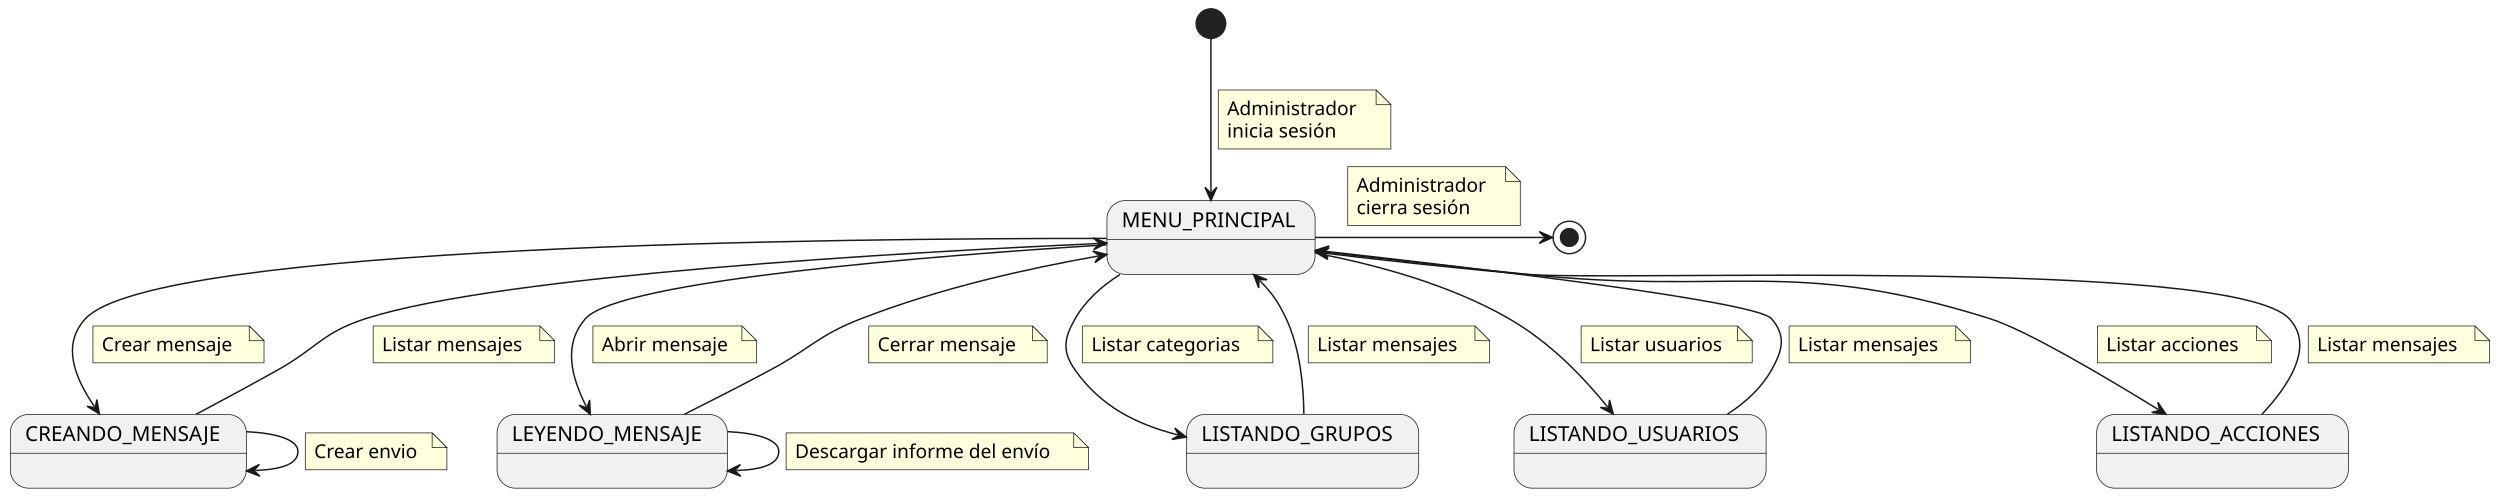
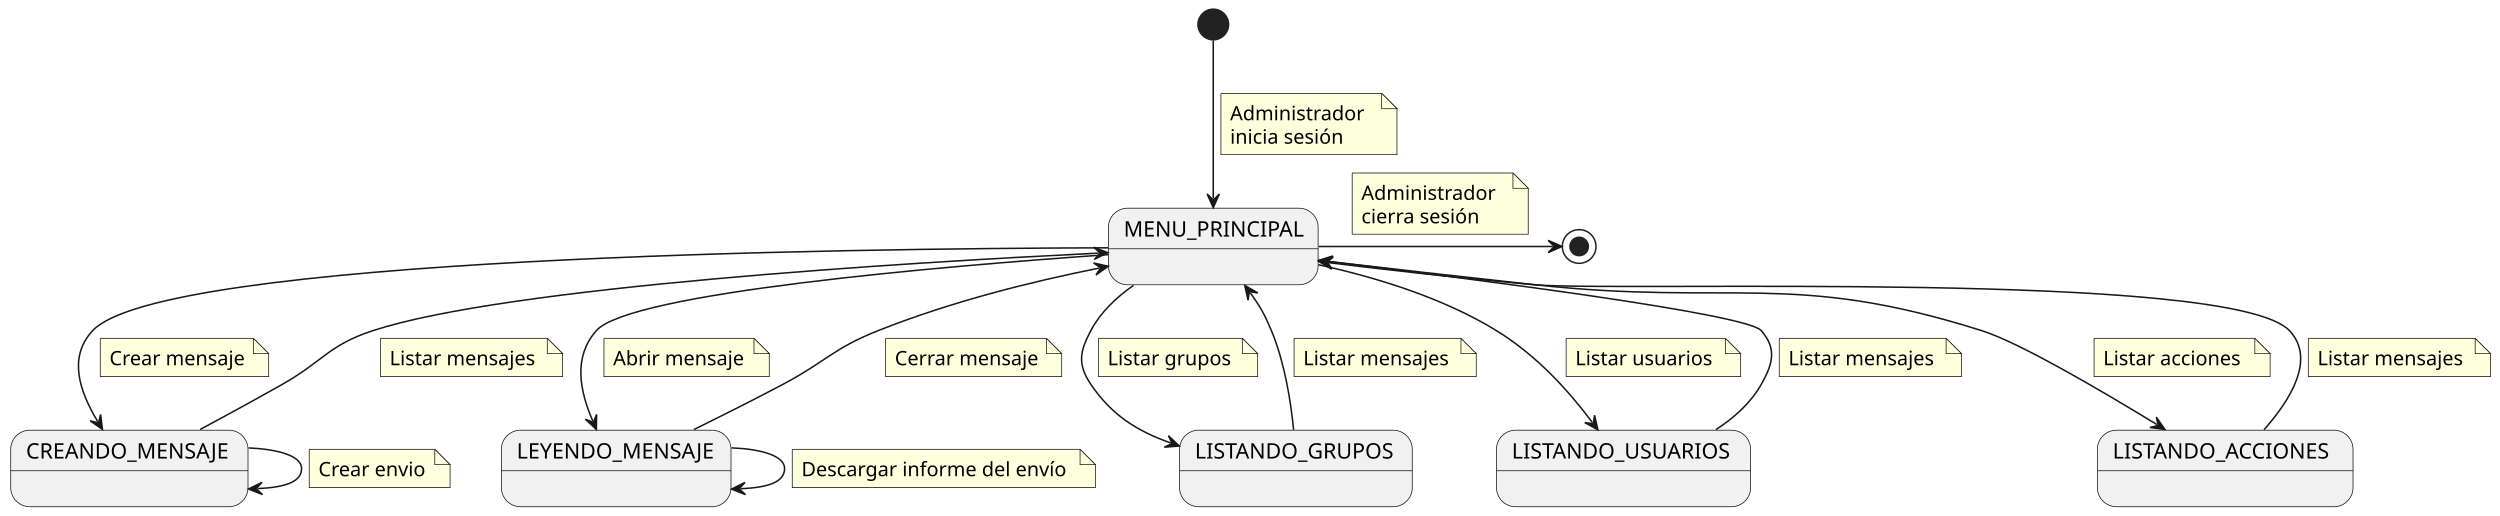
- <svg xmlns="http://www.w3.org/2000/svg" contentStyleType="text/css" height="337px" preserveAspectRatio="none" style="width:1695px;height:337px;background:#FFFFFF;" version="1.1" viewBox="0 0 1695 337" width="1695px" zoomAndPan="magnify">
+ <svg xmlns="http://www.w3.org/2000/svg" contentStyleType="text/css" height="337px" preserveAspectRatio="none" style="width:1633px;height:337px;background:#FFFFFF;" version="1.1" viewBox="0 0 1633 337" width="1633px" zoomAndPan="magnify">
  <defs />
  <g>
    <g id="MenuPrincipal">
-       <rect fill="#F1F1F1" height="50" rx="12.5" ry="12.5" style="stroke:#181818;stroke-width:0.5;" width="141.14" x="750.5" y="136" />
-       <line style="stroke:#181818;stroke-width:0.5;" x1="750.5" x2="891.64" y1="162.297" y2="162.297" />
-       <text fill="#000000" font-family="sans-serif" font-size="14" lengthAdjust="spacing" textLength="121.14" x="760.5" y="153.995">MENU_PRINCIPAL</text>
+       <rect fill="#F1F1F1" height="50" rx="12.5" ry="12.5" style="stroke:#181818;stroke-width:0.5;" width="137" x="724" y="136" />
+       <line style="stroke:#181818;stroke-width:0.5;" x1="724" x2="861" y1="162.488" y2="162.488" />
+       <text fill="#000000" font-family="sans-serif" font-size="14" lengthAdjust="spacing" textLength="117" x="734" y="154.535">MENU_PRINCIPAL</text>
    </g>
    <g id="CreandoMensaje">
-       <rect fill="#F1F1F1" height="50" rx="12.5" ry="12.5" style="stroke:#181818;stroke-width:0.5;" width="160.034" x="7" y="281" />
-       <line style="stroke:#181818;stroke-width:0.5;" x1="7" x2="167.034" y1="307.297" y2="307.297" />
-       <text fill="#000000" font-family="sans-serif" font-size="14" lengthAdjust="spacing" textLength="140.034" x="17" y="298.995">CREANDO_MENSAJE</text>
+       <rect fill="#F1F1F1" height="50" rx="12.5" ry="12.5" style="stroke:#181818;stroke-width:0.5;" width="155" x="7" y="281" />
+       <line style="stroke:#181818;stroke-width:0.5;" x1="7" x2="162" y1="307.488" y2="307.488" />
+       <text fill="#000000" font-family="sans-serif" font-size="14" lengthAdjust="spacing" textLength="135" x="17" y="299.535">CREANDO_MENSAJE</text>
    </g>
    <g id="LeyendoMensaje">
-       <rect fill="#F1F1F1" height="50" rx="12.5" ry="12.5" style="stroke:#181818;stroke-width:0.5;" width="156.151" x="337" y="281" />
-       <line style="stroke:#181818;stroke-width:0.5;" x1="337" x2="493.151" y1="307.297" y2="307.297" />
-       <text fill="#000000" font-family="sans-serif" font-size="14" lengthAdjust="spacing" textLength="136.151" x="347" y="298.995">LEYENDO_MENSAJE</text>
+       <rect fill="#F1F1F1" height="50" rx="12.5" ry="12.5" style="stroke:#181818;stroke-width:0.5;" width="150" x="327.5" y="281" />
+       <line style="stroke:#181818;stroke-width:0.5;" x1="327.5" x2="477.5" y1="307.488" y2="307.488" />
+       <text fill="#000000" font-family="sans-serif" font-size="14" lengthAdjust="spacing" textLength="130" x="337.5" y="299.535">LEYENDO_MENSAJE</text>
    </g>
    <g id="Grupos">
-       <rect fill="#F1F1F1" height="50" rx="12.5" ry="12.5" style="stroke:#181818;stroke-width:0.5;" width="157.389" x="804.5" y="281" />
-       <line style="stroke:#181818;stroke-width:0.5;" x1="804.5" x2="961.889" y1="307.297" y2="307.297" />
-       <text fill="#000000" font-family="sans-serif" font-size="14" lengthAdjust="spacing" textLength="137.389" x="814.5" y="298.995">LISTANDO_GRUPOS</text>
+       <rect fill="#F1F1F1" height="50" rx="12.5" ry="12.5" style="stroke:#181818;stroke-width:0.5;" width="152" x="770.5" y="281" />
+       <line style="stroke:#181818;stroke-width:0.5;" x1="770.5" x2="922.5" y1="307.488" y2="307.488" />
+       <text fill="#000000" font-family="sans-serif" font-size="14" lengthAdjust="spacing" textLength="132" x="780.5" y="299.535">LISTANDO_GRUPOS</text>
    </g>
    <g id="Usuarios">
-       <rect fill="#F1F1F1" height="50" rx="12.5" ry="12.5" style="stroke:#181818;stroke-width:0.5;" width="170.938" x="1026.5" y="281" />
-       <line style="stroke:#181818;stroke-width:0.5;" x1="1026.5" x2="1197.438" y1="307.297" y2="307.297" />
-       <text fill="#000000" font-family="sans-serif" font-size="14" lengthAdjust="spacing" textLength="150.938" x="1036.5" y="298.995">LISTANDO_USUARIOS</text>
+       <rect fill="#F1F1F1" height="50" rx="12.5" ry="12.5" style="stroke:#181818;stroke-width:0.5;" width="166" x="977.5" y="281" />
+       <line style="stroke:#181818;stroke-width:0.5;" x1="977.5" x2="1143.5" y1="307.488" y2="307.488" />
+       <text fill="#000000" font-family="sans-serif" font-size="14" lengthAdjust="spacing" textLength="146" x="987.5" y="299.535">LISTANDO_USUARIOS</text>
    </g>
    <g id="Auditoria">
-       <rect fill="#F1F1F1" height="50" rx="12.5" ry="12.5" style="stroke:#181818;stroke-width:0.5;" width="170.698" x="1421.5" y="281" />
-       <line style="stroke:#181818;stroke-width:0.5;" x1="1421.5" x2="1592.198" y1="307.297" y2="307.297" />
-       <text fill="#000000" font-family="sans-serif" font-size="14" lengthAdjust="spacing" textLength="150.698" x="1431.5" y="298.995">LISTANDO_ACCIONES</text>
+       <rect fill="#F1F1F1" height="50" rx="12.5" ry="12.5" style="stroke:#181818;stroke-width:0.5;" width="167" x="1370" y="281" />
+       <line style="stroke:#181818;stroke-width:0.5;" x1="1370" x2="1537" y1="307.488" y2="307.488" />
+       <text fill="#000000" font-family="sans-serif" font-size="14" lengthAdjust="spacing" textLength="147" x="1380" y="299.535">LISTANDO_ACCIONES</text>
    </g>
-     <ellipse cx="821" cy="16" fill="#222222" rx="10" ry="10" style="stroke:#222222;stroke-width:1;" />
-     <ellipse cx="1064" cy="161" fill="none" rx="11" ry="11" style="stroke:#222222;stroke-width:1;" />
-     <ellipse cx="1064" cy="161" fill="#222222" rx="6" ry="6" style="stroke:#222222;stroke-width:1;" />
+     <ellipse cx="792.5" cy="16" fill="#222222" rx="10" ry="10" style="stroke:#222222;stroke-width:1.0;" />
+     <ellipse cx="1031.5" cy="161" fill="none" rx="11" ry="11" style="stroke:#222222;stroke-width:1.0;" />
+     <ellipse cx="1031.5" cy="161" fill="#222222" rx="6" ry="6" style="stroke:#222222;stroke-width:1.0;" />
    <g id="link_*start*_MenuPrincipal">
-       <path d="M821,26.38 C821,48.38 821,97.83 821,129.96 " fill="none" id="*start*-to-MenuPrincipal" style="stroke:#181818;stroke-width:1;" />
-       <polygon fill="#181818" points="821,135.96,825,126.96,821,130.96,817,126.96,821,135.96" style="stroke:#181818;stroke-width:1;" />
-       <path d="M826,61 L826,101 L943,101 L943,71 L933,61 L826,61 " fill="#FEFFDD" style="stroke:#181818;stroke-width:0.5;" />
-       <path d="M933,61 L933,71 L943,71 L933,61 " fill="#FEFFDD" style="stroke:#181818;stroke-width:0.5;" />
-       <text fill="#000000" font-family="sans-serif" font-size="13" lengthAdjust="spacing" textLength="92.003" x="832" y="78.067">Administrador</text>
-       <text fill="#000000" font-family="sans-serif" font-size="13" lengthAdjust="spacing" textLength="79.669" x="832" y="93.2">inicia sesión</text>
+       <path d="M792.5,26.38 C792.5,48.32 792.5,97.52 792.5,129.69 " fill="none" id="*start*-to-MenuPrincipal" style="stroke:#181818;stroke-width:1.0;" />
+       <polygon fill="#181818" points="792.5,135.69,796.5,126.69,792.5,130.69,788.5,126.69,792.5,135.69" style="stroke:#181818;stroke-width:1.0;" />
+       <path d="M797.5,61 L797.5,101 L912.5,101 L912.5,71 L902.5,61 L797.5,61 " fill="#FEFFDD" style="stroke:#181818;stroke-width:0.5;" />
+       <path d="M902.5,61 L902.5,71 L912.5,71 L902.5,61 " fill="#FEFFDD" style="stroke:#181818;stroke-width:0.5;" />
+       <text fill="#000000" font-family="sans-serif" font-size="13" lengthAdjust="spacing" textLength="90" x="803.5" y="78.568">Administrador</text>
+       <text fill="#000000" font-family="sans-serif" font-size="13" lengthAdjust="spacing" textLength="79" x="803.5" y="93.879">inicia sesión</text>
    </g>
    <g id="link_MenuPrincipal_*end*">
-       <path d="M891.61,161 C948.78,161 1018.31,161 1046.63,161 " fill="none" id="MenuPrincipal-to-*end*" style="stroke:#181818;stroke-width:1;" />
-       <polygon fill="#181818" points="1052.63,161,1043.63,157,1047.63,161,1043.63,165,1052.63,161" style="stroke:#181818;stroke-width:1;" />
-       <path d="M913.75,113 L913.75,153 L1030.75,153 L1030.75,123 L1020.75,113 L913.75,113 " fill="#FEFFDD" style="stroke:#181818;stroke-width:0.5;" />
-       <path d="M1020.75,113 L1020.75,123 L1030.75,123 L1020.75,113 " fill="#FEFFDD" style="stroke:#181818;stroke-width:0.5;" />
-       <text fill="#000000" font-family="sans-serif" font-size="13" lengthAdjust="spacing" textLength="92.003" x="919.75" y="130.067">Administrador</text>
-       <text fill="#000000" font-family="sans-serif" font-size="13" lengthAdjust="spacing" textLength="82.894" x="919.75" y="145.2">cierra sesión</text>
+       <path d="M861.31,161 C917.57,161 986.24,161 1014.25,161 " fill="none" id="MenuPrincipal-to-*end*" style="stroke:#181818;stroke-width:1.0;" />
+       <polygon fill="#181818" points="1020.25,161,1011.25,157,1015.25,161,1011.25,165,1020.25,161" style="stroke:#181818;stroke-width:1.0;" />
+       <path d="M883.25,113 L883.25,153 L998.25,153 L998.25,123 L988.25,113 L883.25,113 " fill="#FEFFDD" style="stroke:#181818;stroke-width:0.5;" />
+       <path d="M988.25,113 L988.25,123 L998.25,123 L988.25,113 " fill="#FEFFDD" style="stroke:#181818;stroke-width:0.5;" />
+       <text fill="#000000" font-family="sans-serif" font-size="13" lengthAdjust="spacing" textLength="90" x="889.25" y="130.568">Administrador</text>
+       <text fill="#000000" font-family="sans-serif" font-size="13" lengthAdjust="spacing" textLength="80" x="889.25" y="145.879">cierra sesión</text>
    </g>
    <g id="link_MenuPrincipal_LeyendoMensaje">
-       <path d="M750.19,165.98 C635.6,173.15 419.93,189.97 397,216 C381.37,233.75 387.524,255.9 397.544,275.64 " fill="none" id="MenuPrincipal-to-LeyendoMensaje" style="stroke:#181818;stroke-width:1;" />
-       <polygon fill="#181818" points="400.26,280.99,399.753,271.154,397.997,276.531,392.62,274.775,400.26,280.99" style="stroke:#181818;stroke-width:1;" />
-       <path d="M402,221 L402,246 L513,246 L513,231 L503,221 L402,221 " fill="#FEFFDD" style="stroke:#181818;stroke-width:0.5;" />
-       <path d="M503,221 L503,231 L513,231 L503,221 " fill="#FEFFDD" style="stroke:#181818;stroke-width:0.5;" />
-       <text fill="#000000" font-family="sans-serif" font-size="13" lengthAdjust="spacing" textLength="90.829" x="408" y="238.067">Abrir mensaje</text>
+       <path d="M723.87,166.33 C614.61,173.94 411.14,191.26 389.5,216 C374.18,233.51 378.736,255.275 387.197,275.015 " fill="none" id="MenuPrincipal-to-LeyendoMensaje" style="stroke:#181818;stroke-width:1.0;" />
+       <polygon fill="#181818" points="389.56,280.53,389.691,270.682,387.59,275.934,382.338,273.833,389.56,280.53" style="stroke:#181818;stroke-width:1.0;" />
+       <path d="M394.5,221 L394.5,246 L502.5,246 L502.5,231 L492.5,221 L394.5,221 " fill="#FEFFDD" style="stroke:#181818;stroke-width:0.5;" />
+       <path d="M492.5,221 L492.5,231 L502.5,231 L492.5,221 " fill="#FEFFDD" style="stroke:#181818;stroke-width:0.5;" />
+       <text fill="#000000" font-family="sans-serif" font-size="13" lengthAdjust="spacing" textLength="87" x="400.5" y="238.568">Abrir mensaje</text>
    </g>
    <g id="link_LeyendoMensaje_MenuPrincipal">
-       <path d="M463.99,280.88 C482.29,271.71 503.19,261.05 522,251 C549.91,236.09 554.49,227.41 584,216 C638.12,195.07 696.562,182.096 744.552,173.596 " fill="none" id="LeyendoMensaje-to-MenuPrincipal" style="stroke:#181818;stroke-width:1;" />
-       <polygon fill="#181818" points="750.46,172.55,740.9,170.181,745.537,173.422,742.296,178.058,750.46,172.55" style="stroke:#181818;stroke-width:1;" />
-       <path d="M589,221 L589,246 L710,246 L710,231 L700,221 L589,221 " fill="#FEFFDD" style="stroke:#181818;stroke-width:0.5;" />
-       <path d="M700,221 L700,231 L710,231 L700,221 " fill="#FEFFDD" style="stroke:#181818;stroke-width:0.5;" />
-       <text fill="#000000" font-family="sans-serif" font-size="13" lengthAdjust="spacing" textLength="100.458" x="595" y="238.067">Cerrar mensaje</text>
+       <path d="M453.26,280.56 C471.71,271.49 492.65,260.98 511.5,251 C539.47,236.19 544.09,227.67 573.5,216 C622.27,196.64 674.108,183.934 718.038,175.094 " fill="none" id="LeyendoMensaje-to-MenuPrincipal" style="stroke:#181818;stroke-width:1.0;" />
+       <polygon fill="#181818" points="723.92,173.91,714.308,171.764,719.018,174.896,715.886,179.607,723.92,173.91" style="stroke:#181818;stroke-width:1.0;" />
+       <path d="M578.5,221 L578.5,246 L693.5,246 L693.5,231 L683.5,221 L578.5,221 " fill="#FEFFDD" style="stroke:#181818;stroke-width:0.5;" />
+       <path d="M683.5,221 L683.5,231 L693.5,231 L683.5,221 " fill="#FEFFDD" style="stroke:#181818;stroke-width:0.5;" />
+       <text fill="#000000" font-family="sans-serif" font-size="13" lengthAdjust="spacing" textLength="94" x="584.5" y="238.568">Cerrar mensaje</text>
    </g>
    <g id="link_MenuPrincipal_CreandoMensaje">
-       <path d="M750.39,161.65 C570.27,161.49 104.62,165.96 58,216 C41.49,233.72 50.66,255.996 64.02,275.676 " fill="none" id="MenuPrincipal-to-CreandoMensaje" style="stroke:#181818;stroke-width:1;" />
-       <polygon fill="#181818" points="67.39,280.64,65.644,270.947,64.582,276.503,59.026,275.44,67.39,280.64" style="stroke:#181818;stroke-width:1;" />
-       <path d="M63,221 L63,246 L179,246 L179,231 L169,221 L63,221 " fill="#FEFFDD" style="stroke:#181818;stroke-width:0.5;" />
-       <path d="M169,221 L169,231 L179,231 L169,221 " fill="#FEFFDD" style="stroke:#181818;stroke-width:0.5;" />
-       <text fill="#000000" font-family="sans-serif" font-size="13" lengthAdjust="spacing" textLength="95.113" x="69" y="238.067">Crear mensaje</text>
+       <path d="M723.8,161.87 C550.31,162.27 105.08,168.01 60.5,216 C44.27,233.47 51.972,255.606 63.832,275.365 " fill="none" id="MenuPrincipal-to-CreandoMensaje" style="stroke:#181818;stroke-width:1.0;" />
+       <polygon fill="#181818" points="66.92,280.51,65.718,270.735,64.347,276.223,58.859,274.852,66.92,280.51" style="stroke:#181818;stroke-width:1.0;" />
+       <path d="M65.5,221 L65.5,246 L175.5,246 L175.5,231 L165.5,221 L65.5,221 " fill="#FEFFDD" style="stroke:#181818;stroke-width:0.5;" />
+       <path d="M165.5,221 L165.5,231 L175.5,231 L165.5,221 " fill="#FEFFDD" style="stroke:#181818;stroke-width:0.5;" />
+       <text fill="#000000" font-family="sans-serif" font-size="13" lengthAdjust="spacing" textLength="89" x="71.5" y="238.568">Crear mensaje</text>
    </g>
    <g id="link_CreandoMensaje_MenuPrincipal">
-       <path d="M132.95,280.89 C150.28,271.68 170.12,260.99 188,251 C214.95,235.94 218.61,225.45 248,216 C339.74,186.51 612.506,171.07 744.406,165.12 " fill="none" id="CreandoMensaje-to-MenuPrincipal" style="stroke:#181818;stroke-width:1;" />
-       <polygon fill="#181818" points="750.4,164.85,741.229,161.26,745.405,165.075,741.589,169.251,750.4,164.85" style="stroke:#181818;stroke-width:1;" />
-       <path d="M253,221 L253,246 L376,246 L376,231 L366,221 L253,221 " fill="#FEFFDD" style="stroke:#181818;stroke-width:0.5;" />
-       <path d="M366,221 L366,231 L376,231 L366,221 " fill="#FEFFDD" style="stroke:#181818;stroke-width:0.5;" />
-       <text fill="#000000" font-family="sans-serif" font-size="13" lengthAdjust="spacing" textLength="102.191" x="259" y="238.067">Listar mensajes</text>
+       <path d="M130.76,280.52 C147.75,271.4 167.07,260.87 184.5,251 C211.03,235.98 214.53,225.5 243.5,216 C330.98,187.33 590.697,171.564 717.607,165.334 " fill="none" id="CreandoMensaje-to-MenuPrincipal" style="stroke:#181818;stroke-width:1.0;" />
+       <polygon fill="#181818" points="723.6,165.04,714.415,161.486,718.606,165.285,714.807,169.476,723.6,165.04" style="stroke:#181818;stroke-width:1.0;" />
+       <path d="M248.5,221 L248.5,246 L367.5,246 L367.5,231 L357.5,221 L248.5,221 " fill="#FEFFDD" style="stroke:#181818;stroke-width:0.5;" />
+       <path d="M357.5,221 L357.5,231 L367.5,231 L357.5,221 " fill="#FEFFDD" style="stroke:#181818;stroke-width:0.5;" />
+       <text fill="#000000" font-family="sans-serif" font-size="13" lengthAdjust="spacing" textLength="98" x="254.5" y="238.568">Listar mensajes</text>
    </g>
    <g id="link_CreandoMensaje_CreandoMensaje">
-       <path d="M167.08,292.69 C187.06,293.62 202,298.05 202,306 C202,313.95 193.054,318.101 173.073,319.031 " fill="none" id="CreandoMensaje-to-CreandoMensaje" style="stroke:#181818;stroke-width:1;" />
-       <polygon fill="#181818" points="167.08,319.31,176.256,322.887,172.075,319.077,175.884,314.896,167.08,319.31" style="stroke:#181818;stroke-width:1;" />
-       <path d="M207,293.5 L207,318.5 L303,318.5 L303,303.5 L293,293.5 L207,293.5 " fill="#FEFFDD" style="stroke:#181818;stroke-width:0.5;" />
-       <path d="M293,293.5 L293,303.5 L303,303.5 L293,293.5 " fill="#FEFFDD" style="stroke:#181818;stroke-width:0.5;" />
-       <text fill="#000000" font-family="sans-serif" font-size="13" lengthAdjust="spacing" textLength="75.359" x="213" y="310.567">Crear envio</text>
+       <path d="M162.32,292.57 C182.13,293.45 197,297.93 197,306 C197,314.07 188.124,318.284 168.314,319.164 " fill="none" id="CreandoMensaje-to-CreandoMensaje" style="stroke:#181818;stroke-width:1.0;" />
+       <polygon fill="#181818" points="162.32,319.43,171.489,323.027,167.315,319.208,171.134,315.034,162.32,319.43" style="stroke:#181818;stroke-width:1.0;" />
+       <path d="M202,293.5 L202,318.5 L294,318.5 L294,303.5 L284,293.5 L202,293.5 " fill="#FEFFDD" style="stroke:#181818;stroke-width:0.5;" />
+       <path d="M284,293.5 L284,303.5 L294,303.5 L284,293.5 " fill="#FEFFDD" style="stroke:#181818;stroke-width:0.5;" />
+       <text fill="#000000" font-family="sans-serif" font-size="13" lengthAdjust="spacing" textLength="71" x="208" y="311.068">Crear envio</text>
    </g>
    <g id="link_LeyendoMensaje_LeyendoMensaje">
-       <path d="M493.16,292.66 C513.06,293.54 528,297.98 528,306 C528,314.02 519.054,318.195 499.154,319.075 " fill="none" id="LeyendoMensaje-to-LeyendoMensaje" style="stroke:#181818;stroke-width:1;" />
-       <polygon fill="#181818" points="493.16,319.34,502.328,322.938,498.155,319.119,501.974,314.946,493.16,319.34" style="stroke:#181818;stroke-width:1;" />
-       <path d="M533,293.5 L533,318.5 L738,318.5 L738,303.5 L728,293.5 L533,293.5 " fill="#FEFFDD" style="stroke:#181818;stroke-width:0.5;" />
-       <path d="M728,293.5 L728,303.5 L738,303.5 L728,293.5 " fill="#FEFFDD" style="stroke:#181818;stroke-width:0.5;" />
-       <text fill="#000000" font-family="sans-serif" font-size="13" lengthAdjust="spacing" textLength="184.945" x="539" y="310.567">Descargar informe del envío</text>
+       <path d="M477.82,292.54 C497.57,293.33 512.5,297.82 512.5,306 C512.5,314.18 503.565,318.43 483.815,319.22 " fill="none" id="LeyendoMensaje-to-LeyendoMensaje" style="stroke:#181818;stroke-width:1.0;" />
+       <polygon fill="#181818" points="477.82,319.46,486.973,323.097,482.816,319.26,486.653,315.103,477.82,319.46" style="stroke:#181818;stroke-width:1.0;" />
+       <path d="M517.5,293.5 L517.5,318.5 L715.5,318.5 L715.5,303.5 L705.5,293.5 L517.5,293.5 " fill="#FEFFDD" style="stroke:#181818;stroke-width:0.5;" />
+       <path d="M705.5,293.5 L705.5,303.5 L715.5,303.5 L705.5,293.5 " fill="#FEFFDD" style="stroke:#181818;stroke-width:0.5;" />
+       <text fill="#000000" font-family="sans-serif" font-size="13" lengthAdjust="spacing" textLength="177" x="523.5" y="311.068">Descargar informe del envío</text>
    </g>
    <g id="link_MenuPrincipal_Grupos">
-       <path d="M759.36,186.13 C747.23,193.81 736.09,203.62 729,216 C721.27,229.5 720,238.31 729,251 C746.37,275.5 769.951,287.467 798.431,294.837 " fill="none" id="MenuPrincipal-to-Grupos" style="stroke:#181818;stroke-width:1;" />
-       <polygon fill="#181818" points="804.24,296.34,796.529,290.213,799.399,295.087,794.525,297.958,804.24,296.34" style="stroke:#181818;stroke-width:1;" />
-       <path d="M734,221 L734,246 L863,246 L863,231 L853,221 L734,221 " fill="#FEFFDD" style="stroke:#181818;stroke-width:0.5;" />
-       <path d="M853,221 L853,231 L863,231 L853,221 " fill="#FEFFDD" style="stroke:#181818;stroke-width:0.5;" />
-       <text fill="#000000" font-family="sans-serif" font-size="13" lengthAdjust="spacing" textLength="108.278" x="740" y="238.067">Listar categorias</text>
+       <path d="M740.39,186.4 C729.22,194.21 718.87,204.01 712.5,216 C705.2,229.74 703.8,238.11 712.5,251 C725.9,270.85 742.295,281.405 764.685,289.345 " fill="none" id="MenuPrincipal-to-Grupos" style="stroke:#181818;stroke-width:1.0;" />
+       <polygon fill="#181818" points="770.34,291.35,763.194,284.572,765.628,289.679,760.521,292.112,770.34,291.35" style="stroke:#181818;stroke-width:1.0;" />
+       <path d="M717.5,221 L717.5,246 L821.5,246 L821.5,231 L811.5,221 L717.5,221 " fill="#FEFFDD" style="stroke:#181818;stroke-width:0.5;" />
+       <path d="M811.5,221 L811.5,231 L821.5,231 L811.5,221 " fill="#FEFFDD" style="stroke:#181818;stroke-width:0.5;" />
+       <text fill="#000000" font-family="sans-serif" font-size="13" lengthAdjust="spacing" textLength="83" x="723.5" y="238.568">Listar grupos</text>
    </g>
    <g id="link_Grupos_MenuPrincipal">
-       <path d="M884.01,280.83 C883.87,262.27 881.61,236.43 872,216 C866.78,204.92 862.628,198.887 854.168,190.327 " fill="none" id="Grupos-to-MenuPrincipal" style="stroke:#181818;stroke-width:1;" />
-       <polygon fill="#181818" points="849.95,186.06,853.432,195.273,853.465,189.616,859.121,189.649,849.95,186.06" style="stroke:#181818;stroke-width:1;" />
-       <path d="M887,221 L887,246 L1010,246 L1010,231 L1000,221 L887,221 " fill="#FEFFDD" style="stroke:#181818;stroke-width:0.5;" />
-       <path d="M1000,221 L1000,231 L1010,231 L1000,221 " fill="#FEFFDD" style="stroke:#181818;stroke-width:0.5;" />
-       <text fill="#000000" font-family="sans-serif" font-size="13" lengthAdjust="spacing" textLength="102.191" x="893" y="238.067">Listar mensajes</text>
+       <path d="M844.99,280.78 C843.18,262.41 839.21,236.86 830.5,216 C826.17,205.63 823.143,200.125 816.663,191.305 " fill="none" id="Grupos-to-MenuPrincipal" style="stroke:#181818;stroke-width:1.0;" />
+       <polygon fill="#181818" points="813.11,186.47,815.215,196.091,816.07,190.499,821.662,191.355,813.11,186.47" style="stroke:#181818;stroke-width:1.0;" />
+       <path d="M845.3,221 L845.3,246 L964.3,246 L964.3,231 L954.3,221 L845.3,221 " fill="#FEFFDD" style="stroke:#181818;stroke-width:0.5;" />
+       <path d="M954.3,221 L954.3,231 L964.3,231 L954.3,221 " fill="#FEFFDD" style="stroke:#181818;stroke-width:0.5;" />
+       <text fill="#000000" font-family="sans-serif" font-size="13" lengthAdjust="spacing" textLength="98" x="851.3" y="238.568">Listar mensajes</text>
    </g>
    <g id="link_MenuPrincipal_Usuarios">
-       <path d="M891.81,171.58 C932.25,179.28 982.75,192.78 1023,216 C1051.58,232.49 1073.631,255.83 1090.011,276.03 " fill="none" id="MenuPrincipal-to-Usuarios" style="stroke:#181818;stroke-width:1;" />
-       <polygon fill="#181818" points="1093.79,280.69,1091.228,271.18,1090.641,276.806,1085.014,276.219,1093.79,280.69" style="stroke:#181818;stroke-width:1;" />
-       <path d="M1072,221 L1072,246 L1188,246 L1188,231 L1178,221 L1072,221 " fill="#FEFFDD" style="stroke:#181818;stroke-width:0.5;" />
-       <path d="M1178,221 L1178,231 L1188,231 L1178,221 " fill="#FEFFDD" style="stroke:#181818;stroke-width:0.5;" />
-       <text fill="#000000" font-family="sans-serif" font-size="13" lengthAdjust="spacing" textLength="95.069" x="1078" y="238.067">Listar usuarios</text>
+       <path d="M861.16,172.91 C897.67,180.89 942.18,194.24 977.5,216 C1004.66,232.73 1025.057,255.892 1040.167,276.012 " fill="none" id="MenuPrincipal-to-Usuarios" style="stroke:#181818;stroke-width:1.0;" />
+       <polygon fill="#181818" points="1043.77,280.81,1041.564,271.211,1040.767,276.812,1035.167,276.015,1043.77,280.81" style="stroke:#181818;stroke-width:1.0;" />
+       <path d="M1023,221 L1023,246 L1137,246 L1137,231 L1127,221 L1023,221 " fill="#FEFFDD" style="stroke:#181818;stroke-width:0.5;" />
+       <path d="M1127,221 L1127,231 L1137,231 L1127,221 " fill="#FEFFDD" style="stroke:#181818;stroke-width:0.5;" />
+       <text fill="#000000" font-family="sans-serif" font-size="13" lengthAdjust="spacing" textLength="93" x="1029" y="238.568">Listar usuarios</text>
    </g>
    <g id="link_Usuarios_MenuPrincipal">
-       <path d="M1171.22,280.8 C1183.12,273.1 1194.08,263.28 1201,251 C1208.63,237.44 1211.2,227.75 1201,216 C1190.95,204.43 1005.003,182.253 897.843,170.333 " fill="none" id="Usuarios-to-MenuPrincipal" style="stroke:#181818;stroke-width:1;" />
-       <polygon fill="#181818" points="891.88,169.67,900.383,174.641,896.849,170.223,901.267,166.69,891.88,169.67" style="stroke:#181818;stroke-width:1;" />
-       <path d="M1213,221 L1213,246 L1336,246 L1336,231 L1326,221 L1213,221 " fill="#FEFFDD" style="stroke:#181818;stroke-width:0.5;" />
-       <path d="M1326,221 L1326,231 L1336,231 L1326,221 " fill="#FEFFDD" style="stroke:#181818;stroke-width:0.5;" />
-       <text fill="#000000" font-family="sans-serif" font-size="13" lengthAdjust="spacing" textLength="102.191" x="1219" y="238.067">Listar mensajes</text>
+       <path d="M1120.83,280.63 C1132.69,272.96 1143.59,263.21 1150.5,251 C1158.16,237.46 1160.65,227.79 1150.5,216 C1141.13,205.12 968.657,182.967 867.317,170.777 " fill="none" id="Usuarios-to-MenuPrincipal" style="stroke:#181818;stroke-width:1.0;" />
+       <polygon fill="#181818" points="861.36,170.06,869.818,175.106,866.324,170.657,870.773,167.163,861.36,170.06" style="stroke:#181818;stroke-width:1.0;" />
+       <path d="M1162.21,221 L1162.21,246 L1281.21,246 L1281.21,231 L1271.21,221 L1162.21,221 " fill="#FEFFDD" style="stroke:#181818;stroke-width:0.5;" />
+       <path d="M1271.21,221 L1271.21,231 L1281.21,231 L1271.21,221 " fill="#FEFFDD" style="stroke:#181818;stroke-width:0.5;" />
+       <text fill="#000000" font-family="sans-serif" font-size="13" lengthAdjust="spacing" textLength="98" x="1168.21" y="238.568">Listar mensajes</text>
    </g>
    <g id="link_MenuPrincipal_Auditoria">
-       <path d="M891.81,170.24 C933.48,175.01 987.22,181.04 1035,186 C1174.44,200.48 1215.24,174.02 1349,216 C1373.33,223.64 1425.03,254.106 1463.47,277.756 " fill="none" id="MenuPrincipal-to-Auditoria" style="stroke:#181818;stroke-width:1;" />
-       <polygon fill="#181818" points="1468.58,280.9,1463.011,272.777,1464.321,278.28,1458.819,279.591,1468.58,280.9" style="stroke:#181818;stroke-width:1;" />
-       <path d="M1422,221 L1422,246 L1540,246 L1540,231 L1530,221 L1422,221 " fill="#FEFFDD" style="stroke:#181818;stroke-width:0.5;" />
-       <path d="M1530,221 L1530,231 L1540,231 L1530,221 " fill="#FEFFDD" style="stroke:#181818;stroke-width:0.5;" />
-       <text fill="#000000" font-family="sans-serif" font-size="13" lengthAdjust="spacing" textLength="97.005" x="1428" y="238.067">Listar acciones</text>
+       <path d="M861.05,170.03 C902.07,174.79 955.26,180.87 1002.5,186 C1132.2,200.07 1170.11,176.66 1294.5,216 C1318.78,223.68 1370.288,253.775 1408.968,277.375 " fill="none" id="MenuPrincipal-to-Auditoria" style="stroke:#181818;stroke-width:1.0;" />
+       <polygon fill="#181818" points="1414.09,280.5,1408.491,272.398,1409.822,277.896,1404.324,279.227,1414.09,280.5" style="stroke:#181818;stroke-width:1.0;" />
+       <path d="M1367.85,221 L1367.85,246 L1482.85,246 L1482.85,231 L1472.85,221 L1367.85,221 " fill="#FEFFDD" style="stroke:#181818;stroke-width:0.5;" />
+       <path d="M1472.85,221 L1472.85,231 L1482.85,231 L1472.85,221 " fill="#FEFFDD" style="stroke:#181818;stroke-width:0.5;" />
+       <text fill="#000000" font-family="sans-serif" font-size="13" lengthAdjust="spacing" textLength="94" x="1373.85" y="238.568">Listar acciones</text>
    </g>
    <g id="link_Auditoria_MenuPrincipal">
-       <path d="M1533.66,280.8 C1551.8,261.47 1569.59,234.64 1552,216 C1512.51,174.15 1092.33,190.87 1035,186 C987.13,181.93 939.357,176.615 897.707,171.615 " fill="none" id="Auditoria-to-MenuPrincipal" style="stroke:#181818;stroke-width:1;" />
-       <polygon fill="#181818" points="891.75,170.9,900.209,175.944,896.714,171.496,901.163,168.001,891.75,170.9" style="stroke:#181818;stroke-width:1;" />
-       <path d="M1565,221 L1565,246 L1688,246 L1688,231 L1678,221 L1565,221 " fill="#FEFFDD" style="stroke:#181818;stroke-width:0.5;" />
-       <path d="M1678,221 L1678,231 L1688,231 L1678,221 " fill="#FEFFDD" style="stroke:#181818;stroke-width:0.5;" />
-       <text fill="#000000" font-family="sans-serif" font-size="13" lengthAdjust="spacing" textLength="102.191" x="1571" y="238.067">Listar mensajes</text>
+       <path d="M1478.87,280.68 C1496.08,261.28 1512.83,234.42 1495.5,216 C1457.89,176.03 1057.17,190.78 1002.5,186 C955.34,181.87 908.346,176.537 867.406,171.537 " fill="none" id="Auditoria-to-MenuPrincipal" style="stroke:#181818;stroke-width:1.0;" />
+       <polygon fill="#181818" points="861.45,170.81,869.899,175.872,866.413,171.416,870.869,167.931,861.45,170.81" style="stroke:#181818;stroke-width:1.0;" />
+       <path d="M1507.79,221 L1507.79,246 L1626.79,246 L1626.79,231 L1616.79,221 L1507.79,221 " fill="#FEFFDD" style="stroke:#181818;stroke-width:0.5;" />
+       <path d="M1616.79,221 L1616.79,231 L1626.79,231 L1616.79,221 " fill="#FEFFDD" style="stroke:#181818;stroke-width:0.5;" />
+       <text fill="#000000" font-family="sans-serif" font-size="13" lengthAdjust="spacing" textLength="98" x="1513.79" y="238.568">Listar mensajes</text>
    </g>
  </g>
</svg>
